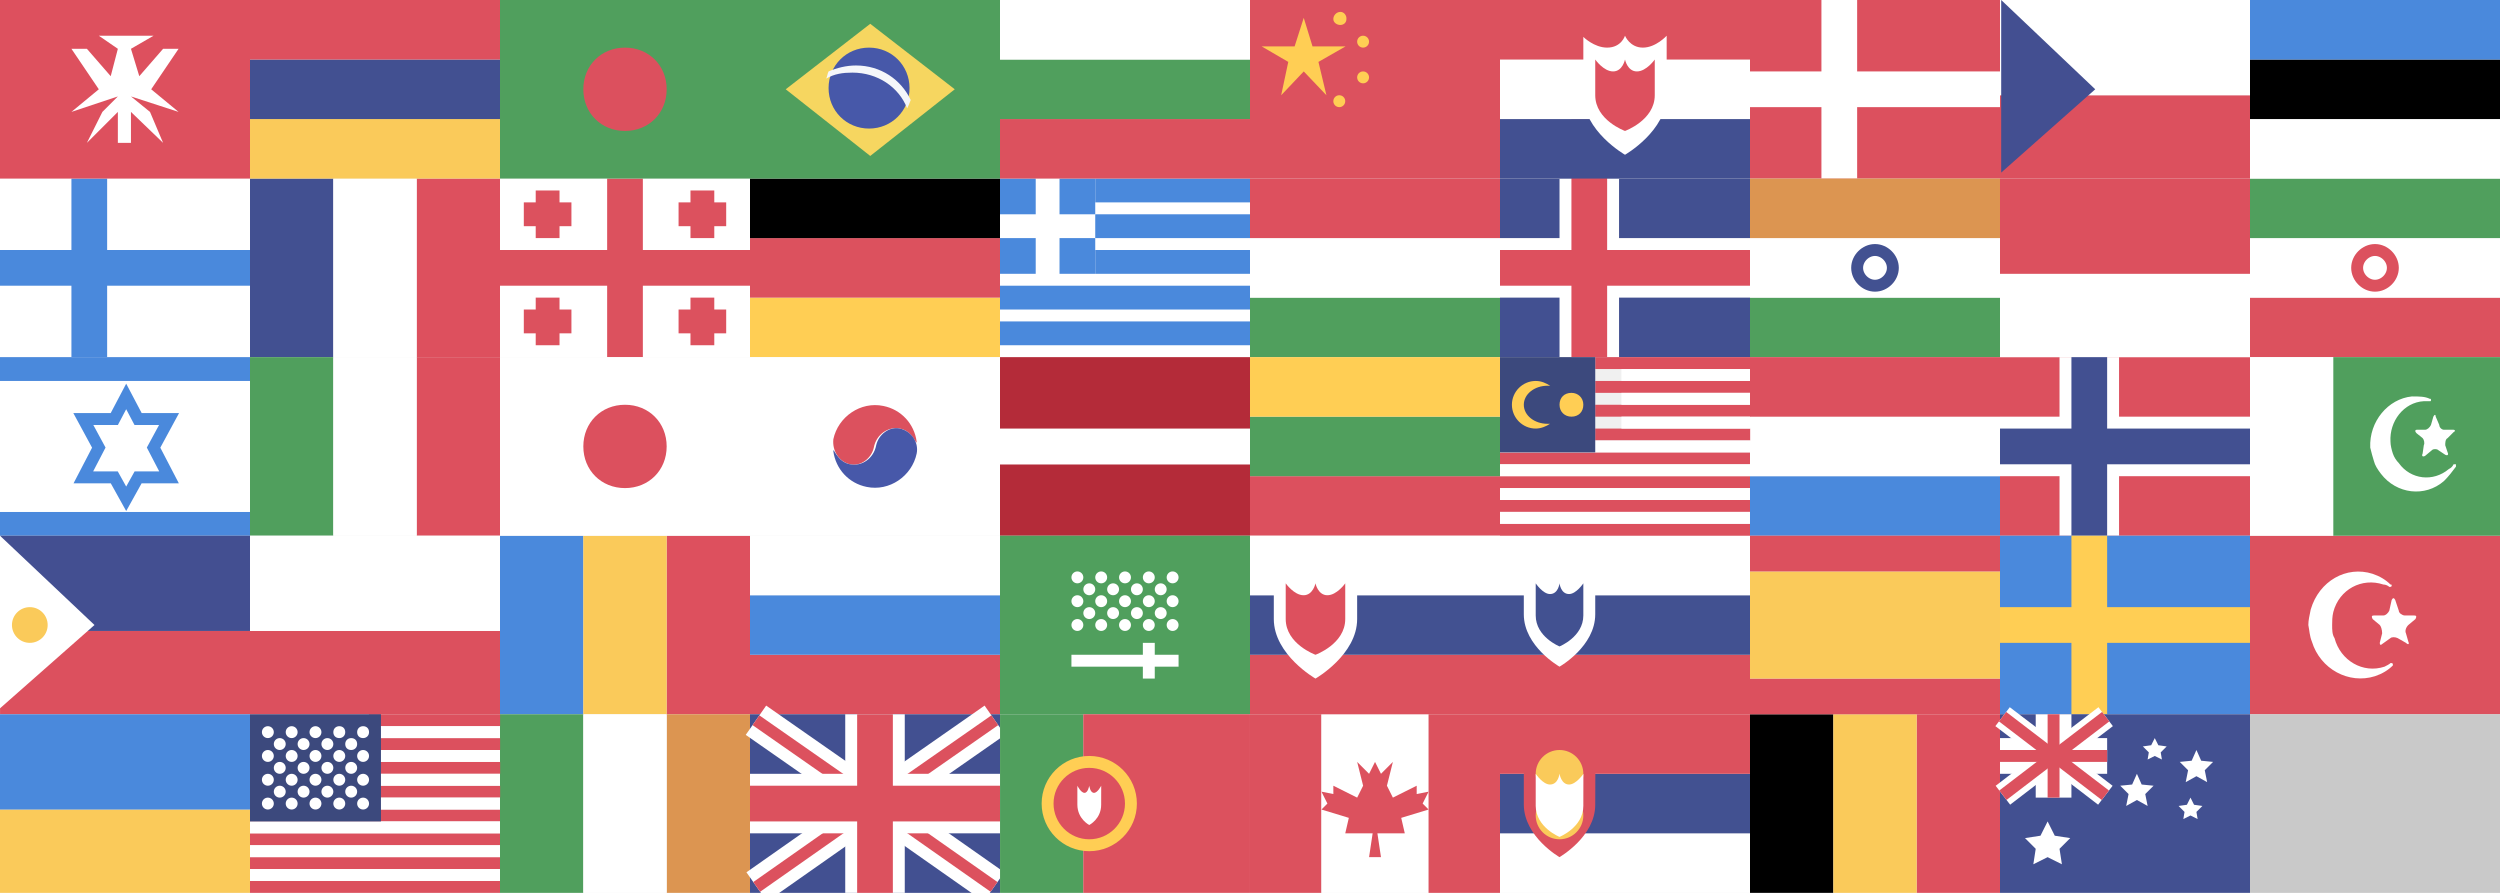
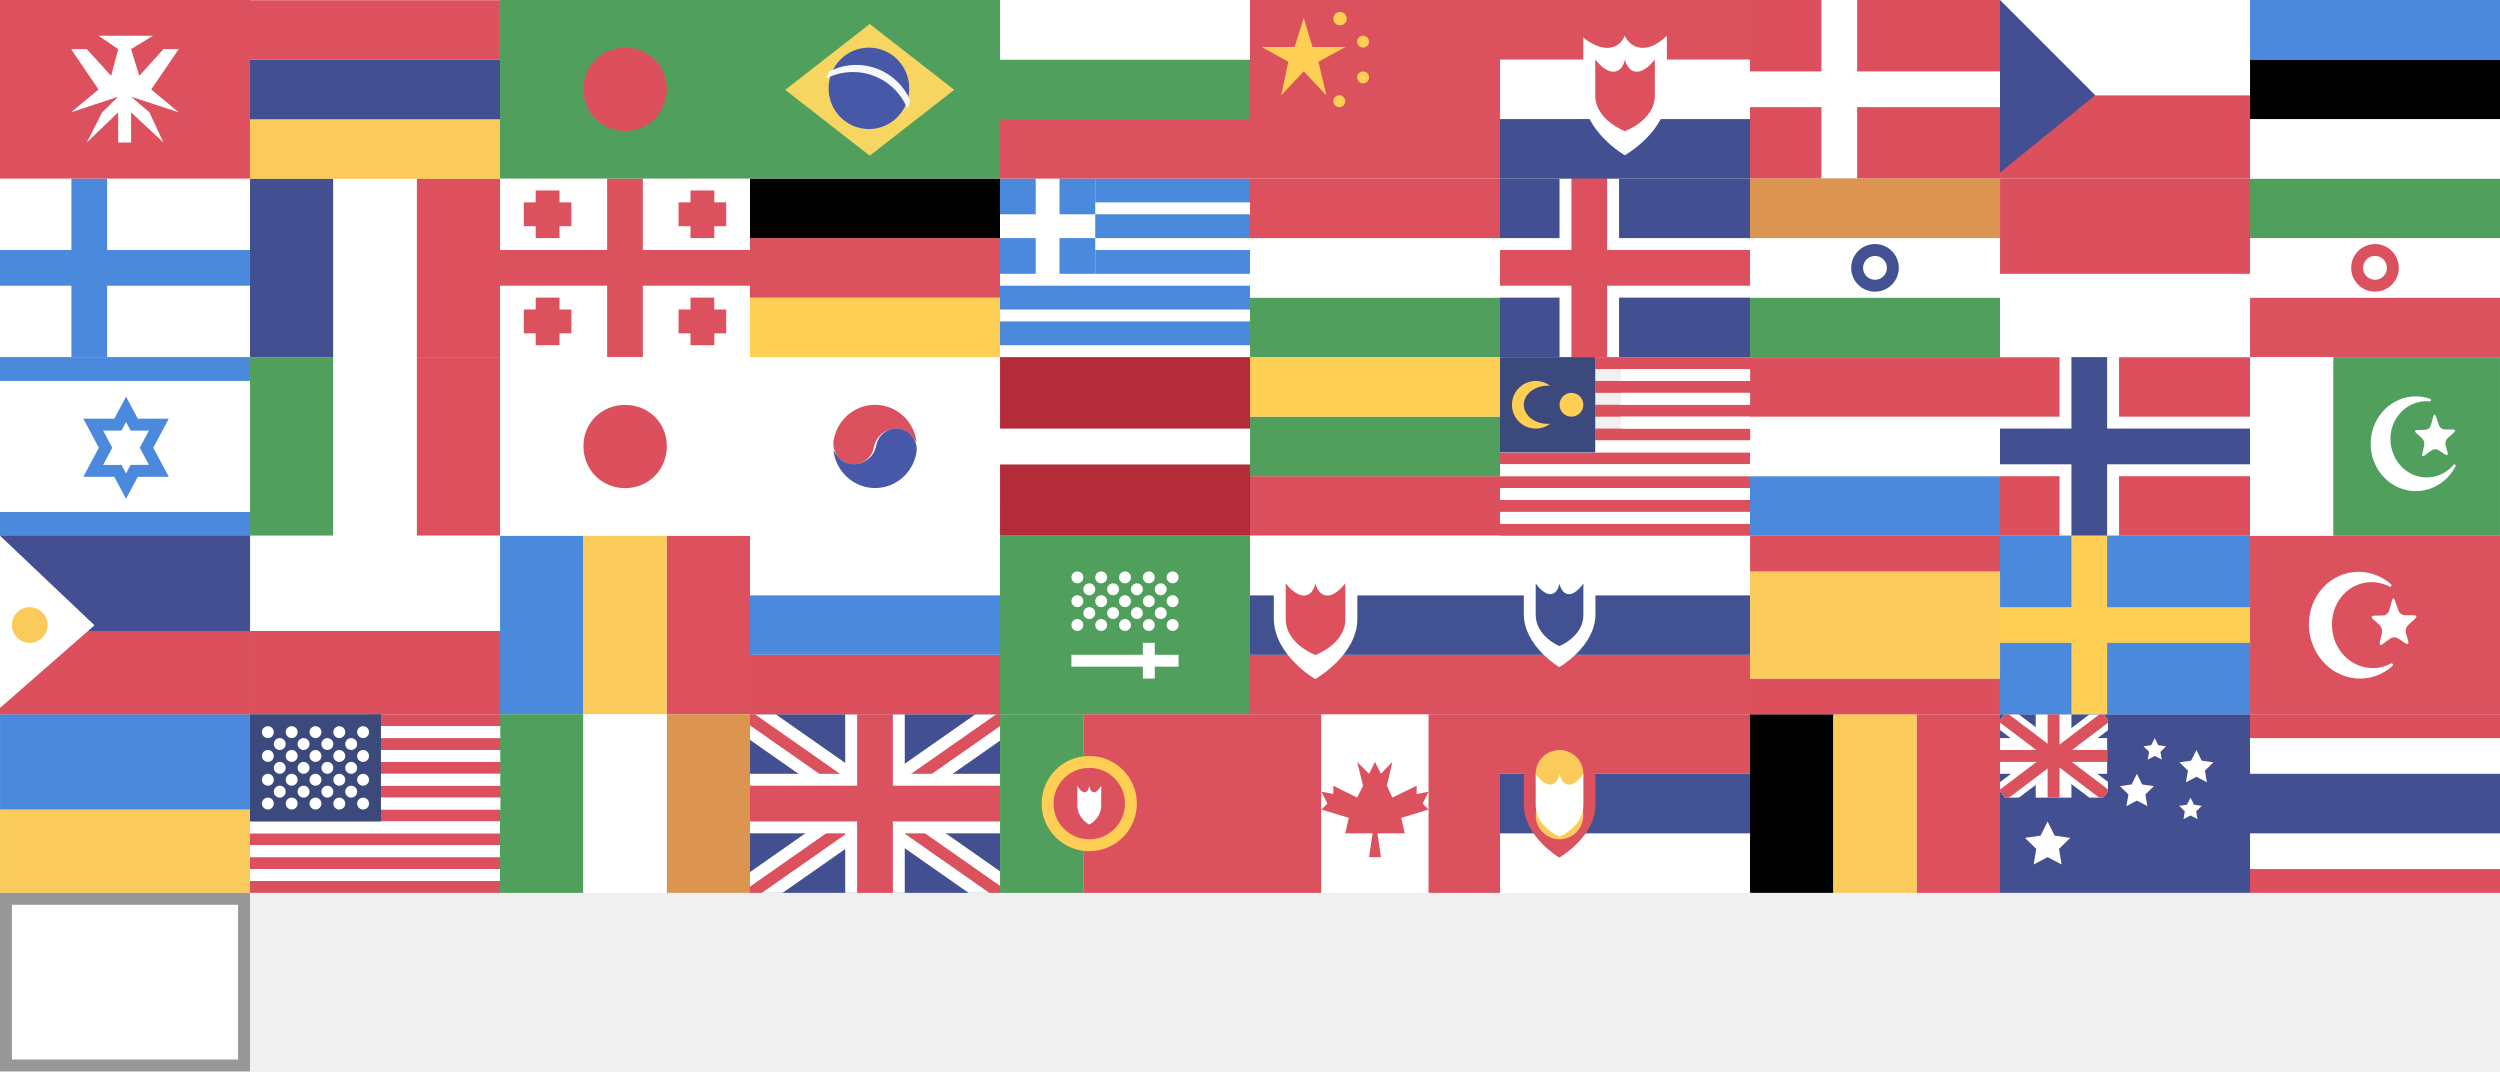
- <svg xmlns="http://www.w3.org/2000/svg" xmlns:xlink="http://www.w3.org/1999/xlink" width="210" height="75" viewBox="0 0 210 75">
-   <style>.s0{fill:none;fill-rule:evenodd}.s1{stroke-width:7}.s10{stroke:#dc515e;stroke-width:6}.s11{stroke:#fff;stroke-width:9}.s12{fill:#dc515e}.s13{stroke:#425091;stroke-width:15}.s14{stroke:#fff;stroke-width:5}.s15{stroke:#dd505e;stroke-width:3}.s16{stroke:#dc505e;stroke-width:15}.s17,.s18{stroke:#425091;stroke-width:3}.s18{stroke:#fff}.s19{stroke:#4a89dc;stroke-width:15}.s2{stroke:#425091}.s20{stroke:#ffce54;stroke-width:3}.s21{stroke:#fff;stroke-width:15}.s22,.s23,.s24{stroke:#4a89dc;stroke-width:3}.s23,.s24{stroke:#dc515e}.s24{stroke-width:2}.s25{stroke-width:5}.s26{stroke:#dc505e}.s27{stroke:#ffce54}.s28,.s29{stroke:#dc515e}.s29{stroke-width:5}.s3{stroke:#dd505e}.s30,.s31{stroke:#509f5d;stroke-width:5}.s31{stroke:#425091}.s32{fill:#fff}.s33{fill:#dd505e}.s34{stroke:#425191;stroke-width:5}.s35{fill:#425191}.s36{fill:#faca5a}.s37{stroke:#dc9551;stroke-width:5}.s38{stroke:#425191}.s39{stroke:#dd505e;stroke-width:15}.s4{stroke:#fff}.s40{stroke:#dc515e;stroke-width:15}.s41{fill:#ffce54}.s42{stroke:#4a89dc;stroke-width:2}.s43,.s44{stroke:#fff;stroke-width:11}.s44{stroke-width:27}.s45{stroke:#b42b39;stroke-width:6}.s46{stroke:#dc505e;stroke-width:3}.s47{stroke:#faca5a;stroke-width:9}.s48{stroke:#dc505e;stroke-width:7}.s49{stroke:#fff;stroke-width:8}.s5{stroke:#000}.s50{fill:#434f91}.s51{stroke:#434f91;stroke-width:8}.s52{stroke:#fff;stroke-width:7}.s53{stroke:#dc505e;stroke-width:8}.s54{stroke:#faca5a;stroke-width:7}.s55{stroke:#4a89dc;stroke-width:8}.s56{stroke:#509f5d;stroke-width:15}.s57{fill:#dc505e}.s58{stroke:#fff;stroke-linecap:square}.s59{fill:#4758a9}.s6{stroke:#faca5a}.s60{fill:#fff}.s61{stroke:#fff;stroke-width:3;mask:url(#mask-2)}.s62{stroke:#dc515e;mask:url(#mask-4)}.s63{stroke:#fff;stroke-width:2;mask:url(#mask-6)}.s64{stroke:#dc515e;mask:url(#mask-8)}.s65{fill:#3c497d}.s66{fill:#f6d660}.s67{fill:#f5f7fa}.s68{stroke:#509f5d;stroke-width:14}.s69{stroke-width:7}.s69,.s7{stroke:#509f5d}.s70{stroke:#dc515e;stroke-width:14}.s71{stroke:#ffce54;fill:#dc515e}.s72{stroke:#c9c9c9;stroke-width:15}.s8{stroke:#4a89dc}.s9{stroke:#dc9551}</style>
-   <g class="s0">
-     <g class="s1">
-       <path d="M24.5 15v15" class="s2" />
-       <path d="M38.5 15v15" class="s3" />
-       <path d="M31.5 15v15" class="s4" />
-     </g>
-     <g class="s1">
-       <path d="M150.5 60v15" class="s5" />
-       <path d="M164.5 60v15" class="s3" />
-       <path d="M157.5 60v15" class="s6" />
-     </g>
-     <g class="s1">
-       <path d="M24.5 30v15" class="s7" />
-       <path d="M38.5 30v15" class="s3" />
-       <path d="M31.5 30v15" class="s4" />
-     </g>
-     <g class="s1">
-       <path d="M45.5 45v15" class="s8" />
-       <path d="M59.5 45v15" class="s3" />
-       <path d="M52.5 45v15" class="s6" />
-     </g>
-     <g class="s1">
-       <path d="M45.5 60v15" class="s7" />
-       <path d="M59.5 60v15" class="s9" />
-       <path d="M52.5 60v15" class="s4" />
-     </g>
-     <path d="M108 60v15" class="s10" />
-     <path d="M115.502 60v15" class="s11" />
-     <path d="M123 60v15" class="s10" />
-     <path class="s12" d="M119.002 66.7l1-.2-.5 1 .5.5-2.3.7.3 1.3h-2.3l.3 2h-1l.3-2h-2.3l.3-1.3-2.3-.7.5-.5-.5-1 1 .2V66l2 1 .5-1-.5-2 1 1 .5-1 .5 1 1-1-.5 2 .5 1 2-1z" />
-     <path d="M126 22.5h21" class="s13" />
-     <path d="M133.5 15v15m-7.5-7.5h21" class="s14" />
-     <path d="M133.5 9v21m-7.5-7.5h21" class="s15" />
-     <path d="M168 37.5h21" class="s16" />
-     <path d="M175.5 30v15m-7.5-7.5h21" class="s14" />
-     <path d="M175.5 24v21m-7.5-7.5h21" class="s17" />
-     <path d="M147 7.5h21" class="s16" />
-     <path d="M154.5 0v15M147 7.5h21" class="s18" />
-     <path d="M168 52.5h21" class="s19" />
-     <path d="M175.5 45v15m-7.5-7.5h21" class="s20" />
-     <path d="M0 22.5h21" class="s21" />
-     <path d="M7.5 15v15M0 22.5h21" class="s22" />
-     <path d="M42 22.5h21" class="s21" />
-     <path d="M52.5 15v15M42 22.5h21" class="s23" />
-     <path d="M46 16v4m-2-2h4M59 16v4m-2-2h4M46 25v4m-2-2h4M59 25v4m-2-2h4" class="s24" />
-     <g class="s25">
-       <path d="M105 27.5h21" class="s7" />
-       <path d="M105 22.5h21" class="s4" />
-       <path d="M105 17.5h21" class="s3" />
-     </g>
-     <g class="s25">
-       <path d="M105 42.5h21" class="s26" />
-       <path d="M105 37.5h21" class="s7" />
-       <path d="M105 32.5h21" class="s27" />
-     </g>
-     <g class="s25">
-       <path d="M63 57.5h21" class="s26" />
-       <path d="M63 52.5h21" class="s8" />
-       <path d="M63 47.5h21" class="s4" />
-     </g>
-     <g class="s25">
-       <path d="M63 27.5h21" class="s27" />
-       <path d="M63 22.5h21" class="s28" />
-       <path d="M63 17.5h21" class="s5" />
-     </g>
-     <path d="M189 27.5h21" class="s29" />
-     <path d="M189 22.5h21" class="s14" />
-     <path d="M189 17.5h21" class="s30" />
-     <path d="M199.5 21c.8 0 1.5.7 1.5 1.5s-.7 1.5-1.5 1.5-1.5-.7-1.5-1.5.7-1.5 1.5-1.5" class="s28" />
-     <path d="M126 12.5h21" class="s31" />
-     <path d="M126 7.5h21" class="s14" />
-     <path d="M126 2.5h21" class="s29" />
-     <path d="M136.5 3s-.3 1-1.5 1c-1.1 0-2-.9-2-.9V8c0 3 3.5 5 3.5 5s3.5-2 3.5-5V3s-.9 1-2 1-1.5-1-1.5-1z" class="s32" />
-     <path d="M136.5 5s-.2 1-1 1-1.5-1-1.5-1v3c0 2.1 2.5 3 2.5 3s2.5-.9 2.5-3V5s-.7 1-1.5 1-1-1-1-1z" class="s33" />
-     <path d="M105 57.5h21" class="s29" />
-     <path d="M105 52.5h21" class="s34" />
-     <path d="M105 47.5h21" class="s14" />
-     <path d="M110.5 47s-.3 1-1.5 1c-1.1 0-2-.9-2-.9V52c0 3 3.5 5 3.5 5s3.5-2 3.5-5v-5s-.9 1-2 1-1.5-1-1.5-1z" class="s32" />
-     <path d="M110.5 49s-.2 1-1 1-1.5-1-1.5-1v3c0 2.1 2.5 3 2.5 3s2.5-.9 2.5-3v-3s-.7 1-1.5 1-1-1-1-1z" class="s33" />
-     <path d="M126 57.5h21" class="s29" />
-     <path d="M126 52.5h21" class="s34" />
-     <path d="M126 47.5h21" class="s14" />
-     <path d="M131 47.3s-.3.9-1.3.9c-.9 0-1.7-.8-1.7-.8v4.2c0 2.7 3 4.4 3 4.4s3-1.7 3-4.4v-4.3s-.8.9-1.7.9c-1 0-1.3-.9-1.3-.9z" class="s32" />
-     <path d="M131 49s-.1.9-.8.9c-.6 0-1.2-.9-1.2-.9v2.7c0 1.8 2 2.6 2 2.6s2-.8 2-2.6V49s-.6.9-1.2.9c-.7 0-.8-.9-.8-.9z" class="s35" />
+ <svg xmlns="http://www.w3.org/2000/svg" xmlns:xlink="http://www.w3.org/1999/xlink" width="210" height="90" viewBox="0 0 210 90">
+   <defs>
+     <path id="c" d="M0 0h9.065v7H0z" />
+     <path id="e" d="M0 0h9.065v7H0z" />
+     <path id="g" d="M0 0h21v15H0z" />
+     <path id="i" d="M0 0h21v15H0z" />
+     <path d="M9.602 5.67l.987-1.85.985 1.85h2.602l-1.3 2.44 1.3 2.44h-2.602l-.986 1.852-.988-1.85H7l1.3-2.44L7 5.67h2.602z" id="a" />
+     <mask id="k" x="0" y="0" width="7" height="9" fill="#fff">
+       <use xlink:href="#a" />
+     </mask>
+     <path id="b" d="M0 0h21v15H0z" />
+     <mask id="l" x="0" y="0" width="21" height="15" fill="#fff">
+       <use xlink:href="#b" />
+     </mask>
+   </defs>
+   <g fill="none" fill-rule="evenodd">
+     <path d="M168 67.5h21" stroke="#425091" stroke-width="15" />
+     <g transform="translate(168 60)">
+       <mask id="d" fill="#fff">
+         <use xlink:href="#c" />
+       </mask>
+       <path d="M4.546 3.51L.216.233l4.33 3.277L8.876.233 4.547 3.51zm0 0L8.85 6.767 4.545 3.51.243 6.767 4.546 3.51z" stroke="#FFF" stroke-width="2" mask="url(#d)" />
+     </g>
+     <path d="M172.5 60v7m-4.5-3.5h9" stroke="#FFF" stroke-width="3" />
+     <g transform="translate(168 60)">
+       <mask id="f" fill="#fff">
+         <use xlink:href="#e" />
+       </mask>
+       <path d="M.216.233L8.85 6.767M8.877.233L.243 6.767" stroke="#DC515E" mask="url(#f)" />
+     </g>
+     <path d="M172.5 60v7m-4.5-3.5h9" stroke="#DC515E" />
+     <path fill="#FFF" d="M181 63.5l-.588.31.112-.655-.475-.464.656-.095L181 62l.294.595.657.096-.474.465.112.654zm3.5 1.75l-.882.464.17-.982-.715-.696.986-.143.44-.893.44.893.987.143-.714.696.17.982zm-.5 3.25l-.588.31.112-.655-.475-.464.656-.095L184 67l.294.595.657.096-.474.465.112.654zm-4.5-1.25l-.882.464.17-.982-.715-.696.986-.143.44-.893.44.893.987.143-.714.696.17.982zM172 72l-1.176.618.225-1.31-.952-.926 1.314-.19L172 69l.588 1.19 1.314.192-.95.927.224 1.308z" />
+     <path d="M63 67.5h21" stroke="#425091" stroke-width="15" />
+     <g transform="translate(63 60)">
+       <mask id="h" fill="#fff">
+         <use xlink:href="#g" />
+       </mask>
+       <path d="M10.548 7.702L-.44.012 10.548 7.7 21.535.012 10.548 7.7zm0 0l10.917 7.642-10.917-7.642L-.37 15.344l10.918-7.642z" stroke="#FFF" stroke-width="3" mask="url(#h)" />
+     </g>
+     <g transform="translate(63 60)">
+       <mask id="j" fill="#fff">
+         <use xlink:href="#i" />
+       </mask>
+       <path d="M10.548 7.702L-.44.012 10.548 7.7 21.535.012 10.548 7.7zm0 0l10.917 7.642-10.917-7.642L-.37 15.344l10.918-7.642z" stroke="#DC515E" mask="url(#j)" />
+     </g>
+     <path d="M73.5 60v15M63 67.5h21" stroke="#FFF" stroke-width="5" />
+     <path d="M73.5 60v15M63 67.5h21" stroke="#DC515E" stroke-width="3" />
+     <g stroke-width="7">
+       <path d="M24.502 15v15" stroke="#425091" />
+       <path d="M38.502 15v15" stroke="#DD505E" />
+       <path d="M31.502 15v15" stroke="#FFF" />
+     </g>
+     <g stroke-width="7">
+       <path d="M150.502 60v15" stroke="#000" />
+       <path d="M164.502 60v15" stroke="#DD505E" />
+       <path d="M157.502 60v15" stroke="#FACA5A" />
+     </g>
+     <g stroke-width="7">
+       <path d="M24.502 30v15" stroke="#509F5D" />
+       <path d="M38.502 30v15" stroke="#DD505E" />
+       <path d="M31.502 30v15" stroke="#FFF" />
+     </g>
+     <g stroke-width="7">
+       <path d="M45.502 45v15" stroke="#4A89DC" />
+       <path d="M59.502 45v15" stroke="#DD505E" />
+       <path d="M52.502 45v15" stroke="#FACA5A" />
+     </g>
+     <g stroke-width="7">
+       <path d="M45.502 60v15" stroke="#509F5D" />
+       <path d="M59.502 60v15" stroke="#DC9551" />
+       <path d="M52.502 60v15" stroke="#FFF" />
+     </g>
+     <path d="M108 60v15" stroke="#DC515E" stroke-width="6" />
+     <path d="M115.502 60v15" stroke="#FFF" stroke-width="9" />
+     <path d="M123 60v15" stroke="#DC515E" stroke-width="6" />
+     <path fill="#DC515E" d="M119 66.7l1-.2-.5 1 .5.5-2.3.7.3 1.3h-2.3l.3 2h-.998l.298-2H113l.3-1.3-2.3-.7.5-.5-.5-1 1 .2V66l2 .998.5-.998-.5-2 1.002 1 .498-1 .5 1 .958-1-.458 2 .458.998L119 66z" />
+     <path d="M126 22.5h21" stroke="#425091" stroke-width="15" />
+     <path d="M133.5 15v15m-7.5-7.5h21" stroke="#FFF" stroke-width="5" />
+     <path d="M133.5 9v21m-7.5-7.5h21" stroke="#DD505E" stroke-width="3" />
+     <path d="M168 37.5h21" stroke="#DC505E" stroke-width="15" />
+     <path d="M175.5 30v15m-7.5-7.5h21" stroke="#FFF" stroke-width="5" />
+     <path d="M175.5 24v21m-7.5-7.5h21" stroke="#425091" stroke-width="3" />
+     <path d="M189 67.5h21" stroke="#DC505E" stroke-width="15" />
+     <path d="M189 67.5h21" stroke="#FFF" stroke-width="11" />
+     <path d="M189 67.5h21" stroke="#425091" stroke-width="5" />
+     <path d="M147 7.5h21" stroke="#DC505E" stroke-width="15" />
+     <path d="M154.5 0v15M147 7.5h21" stroke="#FFF" stroke-width="3" />
+     <path d="M168 52.5h21" stroke="#4A89DC" stroke-width="15" />
+     <path d="M175.5 45v15m-7.5-7.5h21" stroke="#FFCE54" stroke-width="3" />
+     <path d="M0 22.5h21" stroke="#FFF" stroke-width="15" />
+     <path d="M7.5 15v15M0 22.5h21" stroke="#4A89DC" stroke-width="3" />
+     <path d="M42 22.5h21" stroke="#FFF" stroke-width="15" />
+     <path d="M52.5 15v15M42 22.5h21" stroke="#DC515E" stroke-width="3" />
+     <path d="M46 16v4m-2-2h4m11-2v4m-2-2h4m-15 7v4m-2-2h4m11-2v4m-2-2h4" stroke="#DC515E" stroke-width="2" />
+     <g stroke-width="5">
+       <path d="M105 27.5h21" stroke="#509F5D" />
+       <path d="M105 22.5h21" stroke="#FFF" />
+       <path d="M105 17.5h21" stroke="#DD505E" />
+     </g>
+     <g stroke-width="5">
+       <path d="M105 42.5h21" stroke="#DC505E" />
+       <path d="M105 37.5h21" stroke="#509F5D" />
+       <path d="M105 32.5h21" stroke="#FFCE54" />
+     </g>
+     <g stroke-width="5">
+       <path d="M63 57.5h21" stroke="#DC505E" />
+       <path d="M63 52.5h21" stroke="#4A89DC" />
+       <path d="M63 47.5h21" stroke="#FFF" />
+     </g>
+     <g stroke-width="5">
+       <path d="M63 27.5h21" stroke="#FFCE54" />
+       <path d="M63 22.5h21" stroke="#DC515E" />
+       <path d="M63 17.5h21" stroke="#000" />
+     </g>
+     <path d="M189 27.5h21" stroke="#DC515E" stroke-width="5" />
+     <path d="M189 22.5h21" stroke="#FFF" stroke-width="5" />
+     <path d="M189 17.5h21" stroke="#509F5D" stroke-width="5" />
+     <path d="M199.5 21a1.5 1.5 0 1 1 0 3 1.5 1.5 0 0 1 0-3" stroke="#DC515E" />
+     <path d="M126 12.5h21" stroke="#425091" stroke-width="5" />
+     <path d="M126 7.5h21" stroke="#FFF" stroke-width="5" />
+     <path d="M126 2.5h21" stroke="#DC515E" stroke-width="5" />
+     <path d="M136.48 2.99s-.316 1.03-1.47 1.03c-1.062 0-2.01-.875-2.01-.875v4.837c.032 3.068 3.48 5.06 3.48 5.06s3.538-1.992 3.538-5.06v-4.99s-.94 1.027-2.004 1.027c-1.153 0-1.535-1.03-1.535-1.03z" fill="#FFF" />
+     <path d="M136.494 4.993s-.15 1.03-.983 1.03c-.766 0-1.51-1.03-1.51-1.03v3.04c.023 2.067 2.494 2.986 2.494 2.986s2.512-.92 2.512-2.987v-3.04s-.735 1.03-1.5 1.03c-.834 0-1.012-1.03-1.012-1.03z" fill="#DD505E" />
+     <path d="M105 57.5h21" stroke="#DC515E" stroke-width="5" />
+     <path d="M105 52.5h21" stroke="#425191" stroke-width="5" />
+     <path d="M105 47.5h21" stroke="#FFF" stroke-width="5" />
+     <path d="M110.48 46.99s-.316 1.03-1.47 1.03c-1.062 0-2.01-.875-2.01-.875v4.837c.032 3.068 3.48 5.06 3.48 5.06s3.538-1.992 3.538-5.06v-4.99s-.94 1.027-2.004 1.027c-1.153 0-1.535-1.03-1.535-1.03z" fill="#FFF" />
+     <path d="M110.494 48.993s-.15 1.03-.983 1.03c-.766 0-1.51-1.03-1.51-1.03v3.04c.023 2.067 2.494 2.986 2.494 2.986s2.512-.92 2.512-2.987v-3.04s-.735 1.03-1.5 1.03c-.834 0-1.012-1.03-1.012-1.03z" fill="#DD505E" />
+     <path d="M126 57.5h21" stroke="#DC515E" stroke-width="5" />
+     <path d="M126 52.5h21" stroke="#425191" stroke-width="5" />
+     <path d="M126 47.5h21" stroke="#FFF" stroke-width="5" />
+     <path d="M130.982 47.26s-.27.898-1.26.898c-.91 0-1.722-.763-1.722-.763v4.223c.027 2.68 2.982 4.42 2.982 4.42s3.034-1.74 3.034-4.42V47.26s-.808.898-1.718.898c-.99 0-1.316-.897-1.316-.897z" fill="#FFF" />
+     <path d="M130.995 49.008s-.12.9-.786.9c-.615 0-1.21-.9-1.21-.9v2.655c.018 1.804 1.995 2.607 1.995 2.607s2.01-.803 2.01-2.607v-2.655s-.588.9-1.2.9c-.667 0-.81-.9-.81-.9z" fill="#425191" />
    <g transform="translate(126 62)">
-       <path d="M0 10.5h21" class="s14" />
-       <path d="M0 5.5h21" class="s34" />
-       <path d="M0 .5h21" class="s29" />
-       <path d="M4.982 1.3s-.282.9-1.282.9c-.887 0-1.7-.8-1.7-.8v4.2C2.027 8.3 5 10 5 10c-.018 0 3-1.7 3-4.4l.016-4.3s-.816.9-1.716.9c-.99 0-1.3-.9-1.3-.9z" class="s12" />
-       <circle cx="5" cy="3" r="2" class="s36" />
-       <circle cx="5" cy="6.5" r="2" class="s36" />
-       <path d="M4.995 3s-.095.9-.795.9C3.595 3.9 3 3 3 3v2.7c.018 1.8 2 2.6 2 2.6-.005 0 2-.8 2-2.6L7.005 3s-.605.9-1.205.9C5.138 3.9 5 3 5 3z" class="s32" />
-     </g>
-     <g>
-       <path d="M147 27.5h21" class="s30" />
-       <path d="M147 22.5h21" class="s14" />
-       <path d="M147 17.5h21" class="s37" />
-       <path d="M157.5 21c.8 0 1.5.7 1.5 1.5s-.7 1.5-1.5 1.5-1.5-.7-1.5-1.5.7-1.5 1.5-1.5" class="s38" />
-     </g>
-     <g class="s25">
-       <path d="M147 42.5h21" class="s8" />
-       <path d="M147 37.5h21" class="s4" />
-       <path d="M147 32.5h21" class="s26" />
-     </g>
-     <g class="s25">
-       <path d="M189 12.5h21" class="s4" />
-       <path d="M189 7.5h21" class="s5" />
-       <path d="M189 2.5h21" class="s8" />
-     </g>
-     <g>
-       <path d="M0 7.5h21" class="s39" />
-       <path d="M11 8.1l1.6 1.3 1.1 2.6L11 9.4V12H9.9V9.4L7.3 12l1.3-2.6 1.3-1.3L6 9.4l2.3-1.9L6 4.1h1.3l2 2.3.6-2.3L8.3 3h4.6L11 4.1l.7 2.3 2-2.3H15l-2.3 3.4L15 9.4l-4-1.3z" class="s32" />
-     </g>
+       <path d="M0 10.5h21" stroke="#FFF" stroke-width="5" />
+       <path d="M0 5.5h21" stroke="#425191" stroke-width="5" />
+       <path d="M0 .5h21" stroke="#DC515E" stroke-width="5" />
+       <path d="M4.982 1.26s-.27.898-1.26.898C2.813 2.158 2 1.395 2 1.395v4.223c.027 2.68 2.982 4.42 2.982 4.42s3.034-1.74 3.034-4.42V1.26s-.808.898-1.718.898c-.99 0-1.316-.897-1.316-.897z" fill="#DC515E" />
+       <circle fill="#FACA5A" cx="5" cy="3" r="2" />
+       <circle fill="#FACA5A" cx="5" cy="6.5" r="2" />
+       <path d="M4.995 3.008s-.12.9-.786.9c-.615 0-1.21-.9-1.21-.9v2.655C3.018 7.467 4.995 8.27 4.995 8.27s2.01-.803 2.01-2.607V3.008s-.588.9-1.2.9c-.667 0-.81-.9-.81-.9z" fill="#FFF" />
+     </g>
+     <path d="M147 27.5h21" stroke="#509F5D" stroke-width="5" />
+     <path d="M147 22.5h21" stroke="#FFF" stroke-width="5" />
+     <path d="M147 17.5h21" stroke="#DC9551" stroke-width="5" />
+     <path d="M157.5 21a1.5 1.5 0 1 1 0 3 1.5 1.5 0 0 1 0-3" stroke="#425191" />
+     <g stroke-width="5">
+       <path d="M147 42.5h21" stroke="#4A89DC" />
+       <path d="M147 37.5h21" stroke="#FFF" />
+       <path d="M147 32.5h21" stroke="#DC505E" />
+     </g>
+     <g stroke-width="5">
+       <path d="M189 12.5h21" stroke="#FFF" />
+       <path d="M189 7.5h21" stroke="#000" />
+       <path d="M189 2.5h21" stroke="#4A89DC" />
+     </g>
+     <path d="M0 7.5h20.997" stroke="#DD505E" stroke-width="15" />
+     <path d="M11.01 8.124l1.54 1.31 1.18 2.54-2.72-2.54v2.54H9.926v-2.54l-2.636 2.54 1.29-2.54 1.347-1.31-3.954 1.31 2.302-1.918-2.302-3.39H7.29L9.333 6.37l.595-2.245-1.652-1.122h4.576l-1.84 1.122.688 2.246 2.03-2.245h1.288L12.7 7.515l2.316 1.92-4.007-1.31z" fill="#FFF" />
    <g transform="translate(105 1)">
-       <path d="M0 6.5h21" class="s40" />
-       <path d="M5.252 2.9h2.77L5.749 4.2l.67 2.8-1.904-2-1.896 2 .596-2.8L.983 2.9h2.764L4.514.5l.738 2.4zM7.565 1.1c.312 0 .535-.2.535-.5.03-.3-.2-.6-.5-.6-.347 0-.6.3-.6.6s.3.5.6.5z" class="s41" />
-       <circle cx="9.5" cy="2.5" r=".5" class="s41" />
-       <circle cx="9.5" cy="5.5" r=".5" class="s41" />
-       <circle cx="7.5" cy="7.5" r=".5" class="s41" />
-     </g>
-     <g class="s25">
-       <path d="M21 12.5h21" class="s6" />
-       <path d="M21 7.5h21" class="s2" />
-       <path d="M21 2.5h21" class="s3" />
-     </g>
-     <g>
-       <path d="M0 44h21" class="s42" />
-       <path d="M0 37.5h21" class="s43" />
-       <path d="M0 31h21" class="s42" />
-       <path d="M9.6 35.2l1-1.9 1 1.9h2.6l-1.3 2.4 1.3 2.5h-2.6l-1 1.8-1-1.8H7l1.3-2.5L7 35.2h2.6z" class="s8" />
-     </g>
-     <g>
-       <path d="M84 28.5h21" class="s44" />
-       <path d="M84 16.5h3M89 16.5h3M84 21.5h3M89 21.5h3" class="s22" />
-       <path d="M92 19h13M92 16h13M92 22h13M84 25h21M84 28h21" class="s42" />
-     </g>
-     <g>
-       <path d="M84 42h21" class="s45" />
-       <path d="M84 37.5h21" class="s18" />
-       <path d="M84 33h21" class="s45" />
-     </g>
-     <g>
-       <path d="M147 58.5h21" class="s46" />
-       <path d="M147 52.5h21" class="s47" />
-       <path d="M147 46.5h21" class="s46" />
-     </g>
-     <g>
-       <path d="M168 11.5h21" class="s48" />
-       <path d="M168 4h21" class="s49" />
-       <path d="M168.1 0l7.9 7.5-7.9 7V0" class="s50" />
+       <path d="M0 6.5h21" stroke="#DC515E" stroke-width="15" />
+       <path fill="#FFCE54" d="M5.252 2.95h2.77L5.75 4.185l.67 2.83L4.514 4.99 2.618 7.015l.596-2.83L.984 2.95h2.763L4.514.51zm2.313-1.82a.565.565 0 1 0 0-1.13.565.565 0 0 0 0 1.13z" />
+       <circle fill="#FFCE54" cx="9.5" cy="2.5" r=".5" />
+       <circle fill="#FFCE54" cx="9.5" cy="5.5" r=".5" />
+       <circle fill="#FFCE54" cx="7.5" cy="7.5" r=".5" />
+     </g>
+     <g stroke-width="5">
+       <path d="M20.995 12.52H42" stroke="#FACA5A" />
+       <path d="M20.995 7.52h21.01" stroke="#425091" />
+       <path d="M20.99 2.52h21.003" stroke="#DD505E" />
+     </g>
+     <g transform="translate(0 29.5)">
+       <path d="M0 14.5h21" stroke="#4A89DC" stroke-width="2" />
+       <path d="M0 8h21" stroke="#FFF" stroke-width="11" />
+       <path d="M0 1.5h21" stroke="#4A89DC" stroke-width="2" />
+       <use stroke="#4A89DC" mask="url(#k)" stroke-width="2" xlink:href="#a" />
+     </g>
+     <path d="M84 28.5h21" stroke="#FFF" stroke-width="27" />
+     <path d="M84 16.5h3m2 0h3m-8 5h3m2 0h3" stroke="#4A89DC" stroke-width="3" />
+     <path d="M92 19h13m-13-3h13m-13 6h13m-21 3h21m-21 3h21" stroke="#4A89DC" stroke-width="2" />
+     <path d="M84.004 42h21" stroke="#B42B39" stroke-width="6" />
+     <path d="M84.004 37.5h21" stroke="#FFF" stroke-width="3" />
+     <path d="M84.004 33h21" stroke="#B42B39" stroke-width="6" />
+     <g>
+       <path d="M146.998 58.5h21" stroke="#DC505E" stroke-width="3" />
+       <path d="M147.004 52.5h21" stroke="#FACA5A" stroke-width="9" />
+       <path d="M147.004 46.5h21" stroke="#DC505E" stroke-width="3" />
+     </g>
+     <g>
+       <path d="M168.004 11.5h21" stroke="#DC505E" stroke-width="7" />
+       <path d="M168.004 4h21" stroke="#FFF" stroke-width="8" />
+       <path fill="#434F91" d="M168 0l8 8-8 6.5" />
    </g>
    <g transform="translate(.004 45)">
-       <path d="M0 11.5h21" class="s48" />
-       <path d="M0 4h21" class="s51" />
-       <path d="M-.004 0l7.937 7.5-7.937 7V0" class="s32" />
-       <circle cx="2.5" cy="7.5" r="1.5" class="s36" />
-     </g>
-     <g>
-       <path d="M168 26.5h21" class="s52" />
-       <path d="M168 19h21" class="s53" />
-     </g>
-     <g>
-       <path d="M21 56.5h21" class="s48" />
-       <path d="M21 49h21" class="s49" />
-     </g>
-     <g>
-       <path d="M0 71.5h21" class="s54" />
-       <path d="M0 64h21" class="s55" />
-     </g>
-     <g>
-       <path d="M42 7.5h21" class="s56" />
-       <path d="M56 7.5c0 2-1.5 3.5-3.5 3.5S49 9.5 49 7.5 50.5 4 52.5 4 56 5.5 56 7.5z" class="s57" />
-     </g>
-     <g>
-       <path d="M84 52.5h21" class="s56" />
-       <path d="M90.5 55.5h8M96.5 54.5v2" class="s58" />
-       <g transform="translate(90 48)" class="s32">
+       <path d="M0 11.5h21" stroke="#DC505E" stroke-width="7" />
+       <path d="M0 4h21" stroke="#434F91" stroke-width="8" />
+       <path fill="#FFF" d="M-.004 0l7.937 7.524-7.937 6.947V0" />
+       <circle fill="#FACA5A" cx="2.496" cy="7.5" r="1.5" />
+     </g>
+     <g>
+       <path d="M168.004 26.5h21" stroke="#FFF" stroke-width="7" />
+       <path d="M168.004 19h21" stroke="#DC505E" stroke-width="8" />
+     </g>
+     <g>
+       <path d="M21.004 56.5h21" stroke="#DC505E" stroke-width="7" />
+       <path d="M21.004 49h21" stroke="#FFF" stroke-width="8" />
+     </g>
+     <g>
+       <path d="M.004 71.5h21" stroke="#FACA5A" stroke-width="7" />
+       <path d="M.004 64h21" stroke="#4A89DC" stroke-width="8" />
+     </g>
+     <g>
+       <path d="M42 7.5h21" stroke="#509F5D" stroke-width="15" />
+       <path d="M56.014 7.482c0 1.972-1.53 3.522-3.502 3.522-1.972 0-3.503-1.55-3.503-3.522 0-1.972 1.53-3.47 3.502-3.47 1.972 0 3.502 1.498 3.502 3.47z" fill="#DC505E" />
+     </g>
+     <g>
+       <path d="M84 52.5h21" stroke="#509F5D" stroke-width="15" />
+       <path d="M90.5 55.5h8m-2-1v2" stroke="#FFF" stroke-linecap="square" />
+       <g transform="translate(90 48)" fill="#FFF">
        <circle cx=".5" cy=".5" r=".5" />
        <circle cx="2.5" cy=".5" r=".5" />
        <circle cx="4.5" cy=".5" r=".5" />
        <circle cx="6.5" cy=".5" r=".5" />
        <circle cx="8.5" cy=".5" r=".5" />
        <circle cx="1.5" cy="1.5" r=".5" />
        <circle cx="3.5" cy="1.5" r=".5" />
        <circle cx="5.5" cy="1.5" r=".5" />
        <circle cx="7.5" cy="1.5" r=".5" />
        <circle cx=".5" cy="2.5" r=".5" />
        <circle cx="2.5" cy="2.5" r=".5" />
        <circle cx="4.5" cy="2.5" r=".5" />
        <circle cx="6.5" cy="2.5" r=".5" />
        <circle cx="8.5" cy="2.5" r=".5" />
        <circle cx="1.5" cy="3.5" r=".5" />
        <circle cx="3.5" cy="3.5" r=".5" />
        <circle cx="5.5" cy="3.5" r=".5" />
        <circle cx="7.5" cy="3.5" r=".5" />
        <circle cx=".5" cy="4.5" r=".5" />
        <circle cx="2.5" cy="4.5" r=".5" />
        <circle cx="4.5" cy="4.5" r=".5" />
        <circle cx="6.5" cy="4.5" r=".5" />
        <circle cx="8.5" cy="4.5" r=".5" />
      </g>
    </g>
    <g>
-       <path d="M42 37.5h21" class="s21" />
-       <path d="M56 37.5c0 2-1.5 3.5-3.5 3.5S49 39.5 49 37.5s1.5-3.5 3.5-3.5 3.5 1.5 3.5 3.5z" class="s57" />
-     </g>
-     <g>
-       <path d="M63 37.5h21" class="s21" />
-       <path d="M77 37.1c0 .4-.3-.9-1.4-1.1-1-.2-2 .5-2.2 1.6-.2.9-1.1 1.6-2 1.4-.9-.2-1.5-1.1-1.4-2.1.4-1.9 2.3-3.2 4.2-2.8 1.5.3 2.6 1.5 2.8 3z" class="s12" />
-       <path d="M70 37.9c0-.4.3.9 1.4 1.1 1 .2 2-.5 2.2-1.6.2-.9 1.1-1.6 2-1.4.9.2 1.6 1.1 1.4 2.1-.4 1.9-2.3 3.2-4.2 2.8-1.5-.3-2.6-1.5-2.8-3z" class="s59" />
-     </g>
-     <g>
-       <path d="M63 67.5h21" class="s13" />
-       <g transform="translate(63 60)">
-         <use xlink:href="#path-1" />
-         <path d="M10.532 7.5L.5.5l10.032 7 10.031-7-10.031 7zm0 0l9.968 7-9.968-7-9.969 7 9.969-7z" class="s61" />
-       </g>
-       <g transform="translate(63 60)">
-         <use xlink:href="#path-3" />
-         <path d="M10.532 7.5L.5.5l10.032 7 10.031-7-10.031 7zm0 0l9.968 7-9.968-7-9.969 7 9.969-7z" class="s62" />
-       </g>
-       <path d="M73.5 60v15M63 67.5h21" class="s14" />
-       <path d="M73.5 60v15M63 67.5h21" class="s23" />
-     </g>
-     <g>
-       <path d="M168 67.5h21" class="s13" />
-       <g transform="translate(168 60)">
-         <use xlink:href="#path-5" />
-         <path d="M4.546 3.5L.216.2l4.33 3.3L8.876.2l-4.33 3.3zm0 0L8.85 6.8 4.546 3.5.243 6.8l4.303-3.3z" class="s63" />
-       </g>
-       <path d="M172.5 60v7m-4.5-3.5h9" class="s18" />
-       <g transform="translate(168 60)">
-         <use xlink:href="#path-7" />
-         <path d="M.216.2l8.633 6.6M8.877.2L.243 6.8" class="s64" />
-       </g>
-       <path d="M172.5 60v7m-4.5-3.5h9" class="s28" />
-       <path class="s32" d="M181 63.5l-.6.3.1-.6-.5-.5.7-.1.3-.6.3.6.7.1-.5.5.1.6zM184.5 65.2l-.9.5.2-1-.7-.7 1-.1.4-.9.4.9 1 .1-.7.7.2 1zM184 68.5l-.6.3.1-.6-.5-.5.7-.1.3-.6.3.6.7.1-.5.5.1.6zM179.5 67.2l-.9.5.2-1-.7-.7 1-.1.4-.9.4.9 1 .1-.7.7.2 1zM172 72l-1.2.6.2-1.3-.9-.9 1.3-.2.6-1.2.6 1.2 1.3.2-.9.9.2 1.3z" />
-     </g>
-     <g>
-       <g class="s57">
-         <path d="M134 30h13.009v1h-13.01v-1zM134 32h13.009v1h-13.01v-1zM133.994 34h13.02v1h-13.02v-1zM133.994 36h13.02v1h-13.02v-1zM126 38h21v1h-21v-1zM126 40h21v1h-21v-1zM126 42h21v1h-21v-1zM126 44h21v1h-21v-1z" />
-       </g>
-       <g class="s32">
-         <path d="M136.2 31H147v1h-10.8v-1zM136.2 33H147v1h-10.8v-1zM136.2 35H147v1h-10.8v-1zM126 37h21v1h-21v-1zM126 39h21v1h-21v-1zM126 41h21v1h-21v-1zM126 43h21v1h-21v-1z" />
-       </g>
-       <path d="M126 30h8v8h-8v-8z" class="s65" />
-       <path d="M130.216 32.4c-.337-.2-.716-.4-1.216-.4-1.101 0-2 .9-2 2 .003 1.1.9 2 2 2 .459 0 .9-.2 1.2-.4h-.2c-1.105 0-2-.7-2-1.6 0-.9.9-1.6 2-1.6h.2zM132 33c.552 0 1 .4 1 1s-.4 1-1 1c-.553 0-1-.4-1-1s.4-1 1-1" class="s41" />
-     </g>
-     <g>
-       <g class="s57">
-         <path d="M30.99 60h11.019v1h-11.02v-1zM30.99 62h11.019v1h-11.02v-1zM30.985 64h11.028v1H30.985v-1zM30.985 66h11.028v1H30.985v-1zM21 68h21v1H21v-1zM21 70h21v1H21v-1zM21 72h21v1H21v-1zM21 74h21v1H21v-1z" />
-       </g>
-       <g class="s32">
-         <path d="M31 61h11v1H31v-1zM31 63h11v1H31v-1zM31 65h11v1H31v-1zM21 67h21v1H21v-1zM21 69h21v1H21v-1zM21 71h21v1H21v-1zM21 73h21v1H21v-1z" />
-       </g>
-       <path d="M21 60h11v9H21v-9z" class="s65" />
-       <g transform="translate(22 61)" class="s32">
+       <path d="M42 37.5h21" stroke="#FFF" stroke-width="15" />
+       <path d="M56.014 37.482c0 1.972-1.53 3.522-3.502 3.522-1.972 0-3.503-1.55-3.503-3.522 0-1.972 1.53-3.47 3.502-3.47 1.972 0 3.502 1.498 3.502 3.47z" fill="#DC505E" />
+     </g>
+     <g>
+       <path d="M63 37.5h21" stroke="#FFF" stroke-width="15" />
+       <path d="M76.99 37.07c.058.396-.307-.822-1.345-1.028-1.037-.206-2.042.486-2.244 1.545-.18.95-1.08 1.57-2.01 1.385-.928-.185-1.535-1.104-1.355-2.053.372-1.953 2.224-3.23 4.138-2.85 1.506.3 2.6 1.535 2.816 3z" fill="#DC515E" />
+       <path d="M70.02 37.93c-.06-.396.305.822 1.343 1.027 1.038.207 2.043-.485 2.244-1.545.18-.948 1.08-1.568 2.01-1.384.93.184 1.537 1.103 1.356 2.052-.372 1.953-2.224 3.23-4.137 2.85-1.506-.3-2.6-1.535-2.817-3z" fill="#4758A9" />
+     </g>
+     <g>
+       <path d="M134 30h13.01v1H134zm0 2h13.01v1H134zm-.006 2h13.02v1h-13.02zm0 2h13.02v1h-13.02zM126 38h21v1h-21zm0 2h21v1h-21zm0 2h21v1h-21zm0 2h21v1h-21z" fill="#DC505E" />
+       <path d="M136.154 31h10.855v1h-10.856zm0 2h10.855v1h-10.856zm0 2h10.855v1h-10.856zM126 37h21.034v1H126zm0 2h21v1h-21zm0 2h21v1h-21zm0 2h21v1h-21z" fill="#FFF" />
+       <path fill="#3C497D" d="M126 30h8v8h-8z" />
+       <path d="M130.216 32.41a2 2 0 1 0 0 3.182 3.05 3.05 0 0 1-.216.008c-1.105 0-2-.716-2-1.6 0-.884.895-1.6 2-1.6.073 0 .145.003.216.01zM132 33a1 1 0 1 1 0 2 1 1 0 0 1 0-2" fill="#FFCE54" />
+     </g>
+     <g>
+       <path d="M30.99 60h11.02v1H30.99zm0 2h11.02v1H30.99zm-.005 2h11.028v1H30.985zm0 2h11.028v1H30.985zM21 68h21v1H21zm0 2h21v1H21zm0 2h21v1H21zm0 2h21v1H21z" fill="#DC505E" />
+       <path d="M31 61h11.023v1H31zm0 2h11.023v1H31zm0 2h11.023v1H31zm-10 2h21.034v1H21zm0 2h21v1H21zm0 2h21v1H21zm0 2h21v1H21z" fill="#FFF" />
+       <path fill="#3C497D" d="M21 60h11v9H21z" />
+       <g transform="translate(22 61)" fill="#FFF">
        <circle cx=".5" cy=".5" r=".5" />
        <circle cx="2.5" cy=".5" r=".5" />
        <circle cx="4.5" cy=".5" r=".5" />
-         <path d="M6.5 1c.276 0 .5-.2.5-.5S6.8 0 6.5 0c-.276 0-.5.2-.5.5s.2.5.5.5z" />
+         <path d="M6.5 1a.5.5 0 1 0 0-1 .5.5 0 0 0 0 1z" />
        <circle cx="1.5" cy="1.5" r=".5" />
        <circle cx="3.5" cy="1.5" r=".5" />
        <circle cx="5.5" cy="1.5" r=".5" />
-         <path d="M7.5 2c.276 0 .5-.2.5-.5S7.8 1 7.5 1c-.276 0-.5.2-.5.5s.2.5.5.5z" />
+         <path d="M7.5 2a.5.5 0 1 0 0-1 .5.5 0 0 0 0 1z" />
        <circle cx=".5" cy="2.5" r=".5" />
        <circle cx="2.5" cy="2.5" r=".5" />
        <circle cx="4.5" cy="2.5" r=".5" />
        <circle cx="6.5" cy="2.5" r=".5" />
        <circle cx="1.5" cy="3.5" r=".5" />
        <circle cx="3.5" cy="3.5" r=".5" />
        <circle cx="5.5" cy="3.5" r=".5" />
        <circle cx="7.5" cy="3.5" r=".5" />
        <circle cx="1.5" cy="5.5" r=".5" />
        <circle cx="3.5" cy="5.5" r=".5" />
        <circle cx="5.5" cy="5.5" r=".5" />
        <circle cx="7.5" cy="5.5" r=".5" />
        <circle cx=".5" cy="4.5" r=".5" />
        <circle cx="2.5" cy="4.5" r=".5" />
        <circle cx="4.5" cy="4.5" r=".5" />
        <circle cx="6.5" cy="4.5" r=".5" />
        <circle cx=".5" cy="6.5" r=".5" />
        <circle cx="2.5" cy="6.5" r=".5" />
        <circle cx="4.5" cy="6.5" r=".5" />
        <circle cx="6.5" cy="6.5" r=".5" />
-         <path d="M8.5 1c.276 0 .5-.2.5-.5S8.8 0 8.5 0c-.276 0-.5.2-.5.5s.2.5.5.5z" />
+         <path d="M8.5 1a.5.5 0 1 0 0-1 .5.5 0 0 0 0 1z" />
        <circle cx="8.5" cy="2.5" r=".5" />
        <circle cx="8.5" cy="4.5" r=".5" />
        <circle cx="8.5" cy="6.5" r=".5" />
      </g>
    </g>
    <g>
-       <path d="M63 7.5h21" class="s56" />
-       <path d="M66 7.5L73.1 2l7.1 5.5-7.1 5.6L66 7.5z" class="s66" />
-       <path d="M76.4 7.4c0 1.9-1.5 3.4-3.4 3.4s-3.4-1.5-3.4-3.4S71.1 4 73 4s3.4 1.5 3.4 3.4z" class="s59" />
-       <path d="M76.2 9.1c.1-.2.2-.4.3-.7-.8-1.7-2.5-2.9-4.6-2.9-.8 0-1.6.2-2.3.5-.1.2-.1.4-.2.6.7-.4 1.4-.5 2.2-.5 2.1 0 3.9 1.2 4.6 3z" class="s67" />
-     </g>
-     <g class="s25">
-       <path d="M84 12.5h21" class="s28" />
-       <path d="M84 7.5h21" class="s7" />
-       <path d="M84 2.5h21" class="s4" />
-     </g>
-     <g>
-       <path d="M189 52.5h21" class="s40" />
-       <path d="M202.9 52l-.6.5c-.2.2-.3.5-.2.7l.2.7c.1.2 0 .3-.2.1l-.7-.4c-.2-.1-.5-.1-.6 0l-.7.5c-.1.1-.2.1-.2-.1l.2-.8c0-.3-.1-.6-.2-.7l-.6-.5c-.1-.2-.1-.3.1-.3h.8c.2 0 .4-.2.5-.4l.2-.9c.1-.2.2-.2.3 0l.3.9c0 .2.3.4.5.4h.8c.2 0 .2.1.1.3zm-2.2-2.7c-.1-.1-.3-.2-.5-.2-1.8-.6-3.7.4-4.2 2.3-.1.4-.1.8-.1 1.1 0 .4 0 .8.2 1.1.5 1.9 2.4 3 4.2 2.4.2-.1.4-.2.5-.3h.1s.1 0 .1.1v.1c-.4.4-.9.7-1.5.9-2.2.7-4.6-.6-5.3-2.9-.2-.5-.2-.9-.3-1.4 0-.4.1-.8.2-1.3.7-2.4 3-3.7 5.2-3 .6.2 1.1.5 1.5.9.1 0 .1 0 .1.1s-.1.1-.2.1z" class="s32" />
-     </g>
-     <g>
-       <path d="M192.5 30v15" class="s52" />
-       <path d="M203 30v15" class="s68" />
-       <path d="M206.3 39.2c-.3.4-.6.8-1 1.2-1.6 1.4-4 1.1-5.3-.6-.3-.4-.5-.7-.6-1.1-.1-.3-.2-.7-.3-1.1-.1-2.2 1.5-4.1 3.5-4.3.6 0 1.1 0 1.5.2.1 0 .1 0 .1.1s0 .1-.1.1h-.5c-1.7.1-2.9 1.7-2.8 3.4 0 .3.1.7.2 1 .1.3.3.6.5.8 1 1.4 2.9 1.6 4.2.5.2-.1.3-.2.4-.4h.2v.2zm-.7-2.4c-.2.1-.2.4-.2.6l.2.6c.1.2 0 .3-.2.2l-.6-.4c-.1-.1-.4-.1-.5 0l-.6.5c-.2.1-.3 0-.2-.2l.1-.7c.1-.2 0-.5-.1-.6l-.5-.4c-.2-.2-.1-.3 0-.3h.7c.2 0 .4-.2.5-.4l.2-.7c.1-.2.2-.2.2 0l.3.7c0 .2.2.4.4.4h.8c.1 0 .2.1 0 .2l-.5.5z" class="s32" />
+       <path d="M63 7.5h21" stroke="#509F5D" stroke-width="15" />
+       <path d="M65.957 7.547l7.1-5.53 7.1 5.53-7.1 5.53-7.1-5.53z" fill="#F6D660" />
+       <path d="M76.376 7.42c0 1.888-1.517 3.42-3.388 3.42-1.87 0-3.388-1.532-3.388-3.42C69.6 5.53 71.117 4 72.988 4c1.87 0 3.388 1.53 3.388 3.42z" fill="#4758A9" />
+       <path d="M76.217 9.135c.103-.218.185-.448.244-.687a4.92 4.92 0 0 0-4.528-2.994c-.838 0-1.626.21-2.316.577a3.627 3.627 0 0 0-.208.558 4.91 4.91 0 0 1 2.24-.538 4.92 4.92 0 0 1 4.57 3.085z" fill="#F5F7FA" />
+     </g>
+     <g stroke-width="5">
+       <path d="M84 12.5h21" stroke="#DC515E" />
+       <path d="M84 7.5h21" stroke="#509F5D" />
+       <path d="M84 2.5h21" stroke="#FFF" />
+     </g>
+     <g>
+       <path d="M189.004 52.5h21" stroke="#DC515E" stroke-width="15" />
+       <path d="M202.882 51.96l-.608.554a.704.704 0 0 0-.18.65l.2.704c.06.213-.038.292-.22.175l-.654-.424a.61.61 0 0 0-.64.017l-.652.48c-.172.125-.273.053-.224-.162l.182-.8a.75.75 0 0 0-.204-.653l-.566-.51c-.16-.145-.12-.268.09-.273l.788-.02a.562.562 0 0 0 .49-.393l.243-.872c.058-.212.166-.215.24-.006l.3.863c.073.21.305.382.516.386l.804.012c.21.004.254.125.095.27zm-2.14-2.677a3.333 3.333 0 0 0-.55-.23c-1.79-.574-3.66.493-4.173 2.38-.1.364-.14.732-.13 1.093.002.362.057.73.17 1.093.583 1.88 2.49 2.93 4.258 2.34.185-.06.36-.138.526-.23v.002a.14.14 0 0 1 .016-.007c.06-.02.125.016.144.08a.124.124 0 0 1-.042.136c-.412.377-.9.672-1.454.857-2.22.74-4.614-.577-5.347-2.94a4.75 4.75 0 0 1-.048-2.643c.645-2.37 2.99-3.71 5.238-2.99.56.18 1.06.47 1.485.842.04.03.062.084.047.136a.112.112 0 0 1-.14.08z" fill="#FFF" />
+     </g>
+     <g>
+       <path d="M192.504 30v15" stroke="#FFF" stroke-width="7" />
+       <path d="M202.998 30v15" stroke="#509F5D" stroke-width="14" />
+       <path d="M206.26 39.176a3.896 3.896 0 0 1-.96 1.208c-1.638 1.372-4.025 1.093-5.333-.624a4.045 4.045 0 0 1-.82-2.182c-.16-2.19 1.406-4.105 3.495-4.272.52-.042 1.023.03 1.488.195.043.01.076.05.08.098a.106.106 0 0 1-.11.115 2.88 2.88 0 0 0-.512-.004c-1.664.132-2.91 1.656-2.783 3.4.025.338.1.658.214.955.107.3.26.586.462.85 1.042 1.367 2.944 1.59 4.247.497.135-.114.26-.238.37-.37a.102.102 0 0 1 .012-.01.1.1 0 0 1 .144.016c.03.038.03.09.005.128zm-.67-2.36a.63.63 0 0 0-.163.58l.174.628c.054.19-.035.26-.195.157l-.582-.373a.543.543 0 0 0-.57.02l-.585.43c-.153.113-.243.05-.198-.142l.165-.714a.662.662 0 0 0-.178-.58l-.502-.453c-.143-.128-.106-.238.082-.244l.703-.02a.51.51 0 0 0 .44-.354l.22-.78c.052-.19.148-.193.212-.008l.265.77a.53.53 0 0 0 .458.34l.716.008c.19.002.227.11.085.24l-.545.496z" fill="#FFF" />
    </g>
    <g transform="translate(86.998 60)">
-       <path d="M.506 0v15" class="s69" />
-       <path d="M11 0v15" class="s70" />
-       <circle cx="4.5" cy="7.5" r="3.5" class="s71" />
-       <path d="M4.498 6s-.098.6-.398.6c-.301 0-.6-.6-.6-.6l.001 1.6c.01 1.2.999 1.7.999 1.7-.002 0 1-.5 1-1.7L5.503 6s-.303.6-.603.6c-.33 0-.4-.6-.4-.6z" class="s32" />
-     </g>
-     <g class="s72">
-       <path d="M189 67.5h21" />
+       <path d="M.506 0v15" stroke="#509F5D" stroke-width="7" />
+       <path d="M11 0v15" stroke="#DC515E" stroke-width="14" />
+       <circle stroke="#FFCE54" fill="#DC515E" cx="4.5" cy="7.5" r="3.5" />
+       <path d="M4.498 5.996s-.06.558-.393.558c-.306 0-.604-.558-.604-.558v1.65c.01 1.12.998 1.618.998 1.618s1.005-.5 1.005-1.62V5.997s-.294.558-.6.558c-.333 0-.405-.558-.405-.558z" fill="#FFF" />
+     </g>
+     <g transform="translate(.004 45)">
+       <path d="M0 11.5h21" stroke="#DC505E" stroke-width="7" />
+       <path d="M0 4h21" stroke="#434F91" stroke-width="8" />
+       <path fill="#FFF" d="M-.004 0l7.937 7.524-7.937 6.947V0" />
+       <circle fill="#FACA5A" cx="2.496" cy="7.5" r="1.5" />
+     </g>
+     <g transform="translate(0 75)" stroke="#979797" stroke-width="2" fill="#FFF">
+       <use mask="url(#l)" xlink:href="#b" />
    </g>
  </g>
</svg>
